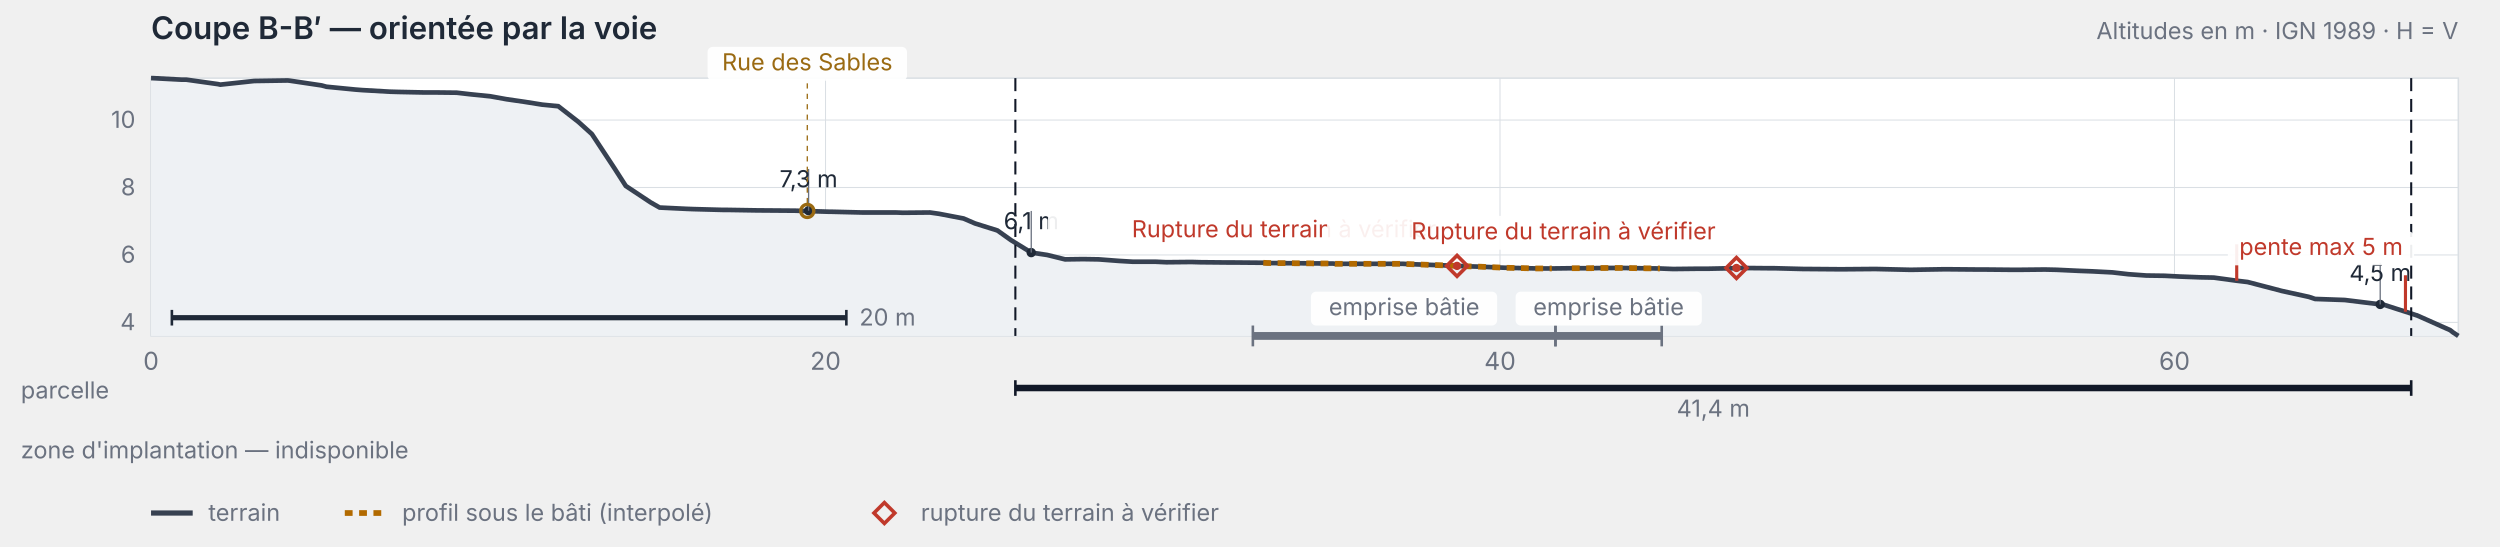
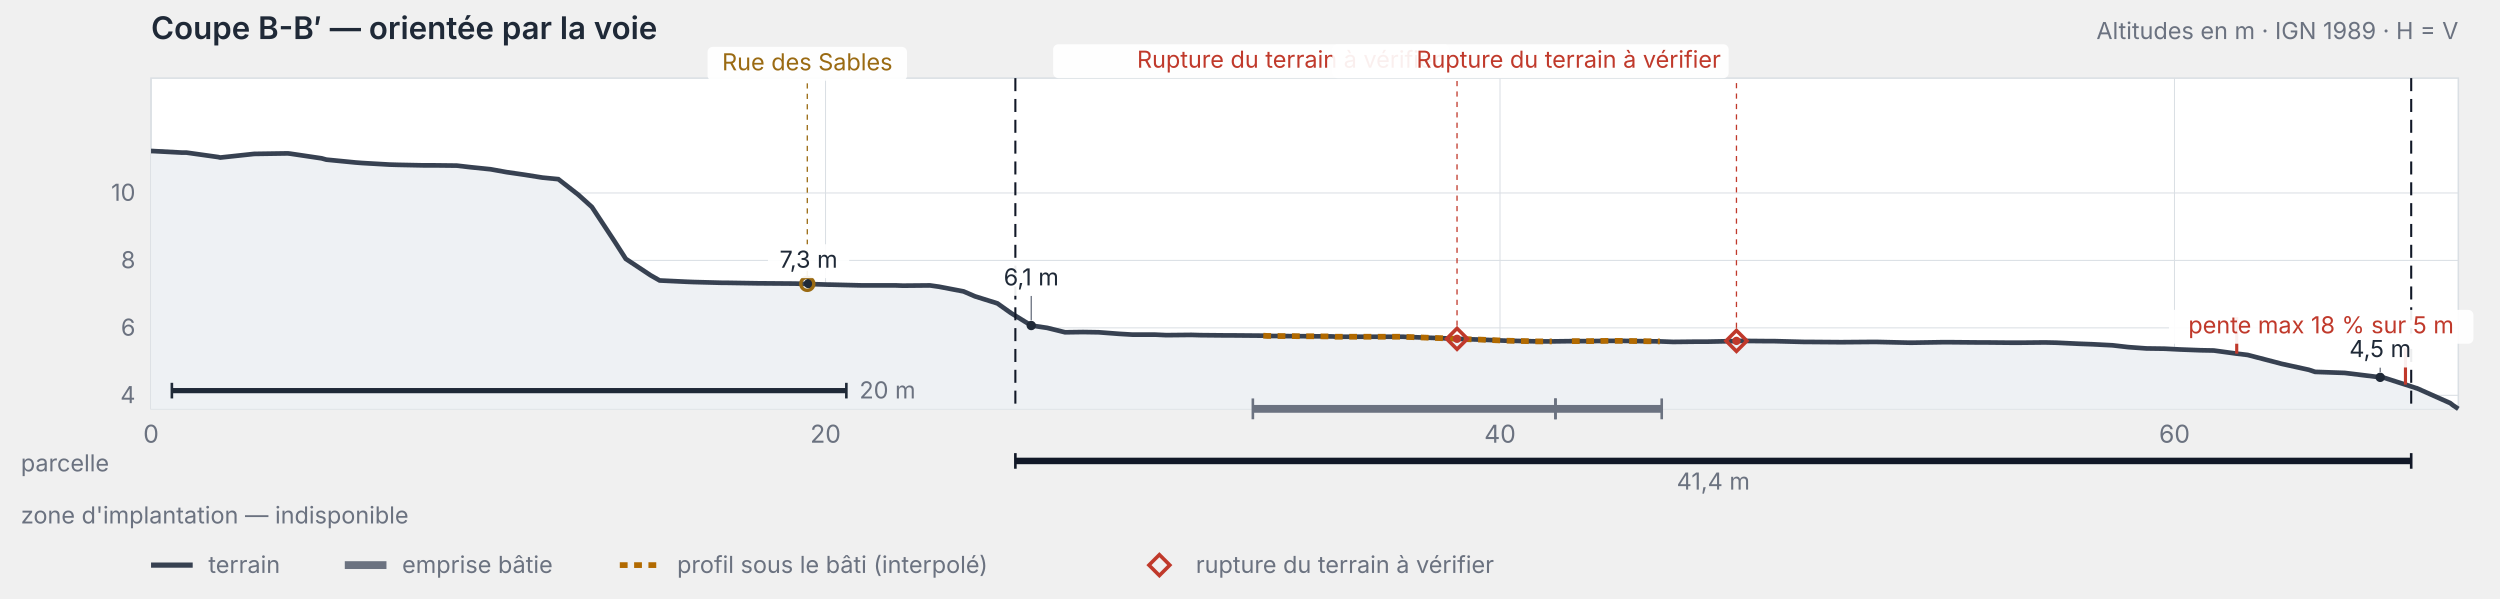
- <svg xmlns="http://www.w3.org/2000/svg" viewBox="0 0 960 210" width="960" height="210" role="img" aria-label="Coupe B-B′ — orientée par la voie" font-family="Inter, Helvetica, Arial, sans-serif" data-plot-x0="58.0" data-plot-x1="944.0" style="background:#ffffff">
+ <svg xmlns="http://www.w3.org/2000/svg" viewBox="0 0 960 230" width="960" height="230" role="img" aria-label="Coupe B-B′ — orientée par la voie" font-family="Inter, Helvetica, Arial, sans-serif" data-plot-x0="58.0" data-plot-x1="944.0" style="background:#ffffff">
  <text x="58" y="15" font-size="12" font-weight="600" fill="#1f2937">Coupe B-B′ — orientée par la voie</text>
  <text x="944" y="15" text-anchor="end" font-size="9" fill="#6b7280">Altitudes en m · IGN 1989 · H = V</text>
-   <rect x="58.0" y="30" width="886.0" height="99.0" fill="#ffffff" stroke="#dadfe4" stroke-width="0.6" />
-   <line x1="58.0" y1="30" x2="58.0" y2="129.0" stroke="#dadfe4" stroke-width="0.4" />
-   <text x="58.0" y="142.0" text-anchor="middle" font-size="9.5" fill="#6b7280">0</text>
-   <line x1="317.0" y1="30" x2="317.0" y2="129.0" stroke="#dadfe4" stroke-width="0.4" />
-   <text x="317.0" y="142.0" text-anchor="middle" font-size="9.5" fill="#6b7280">20</text>
-   <line x1="576.0" y1="30" x2="576.0" y2="129.0" stroke="#dadfe4" stroke-width="0.4" />
-   <text x="576.0" y="142.0" text-anchor="middle" font-size="9.5" fill="#6b7280">40</text>
-   <line x1="835.0" y1="30" x2="835.0" y2="129.0" stroke="#dadfe4" stroke-width="0.4" />
-   <text x="835.0" y="142.0" text-anchor="middle" font-size="9.5" fill="#6b7280">60</text>
-   <line x1="58.0" y1="123.8" x2="944.0" y2="123.8" stroke="#dadfe4" stroke-width="0.4" />
-   <text x="52.0" y="126.8" text-anchor="end" font-size="9" fill="#6b7280">4</text>
-   <line x1="58.0" y1="97.9" x2="944.0" y2="97.9" stroke="#dadfe4" stroke-width="0.4" />
-   <text x="52.0" y="100.9" text-anchor="end" font-size="9" fill="#6b7280">6</text>
-   <line x1="58.0" y1="72.0" x2="944.0" y2="72.0" stroke="#dadfe4" stroke-width="0.4" />
-   <text x="52.0" y="75.0" text-anchor="end" font-size="9" fill="#6b7280">8</text>
-   <line x1="58.0" y1="46.1" x2="944.0" y2="46.1" stroke="#dadfe4" stroke-width="0.4" />
-   <text x="52.0" y="49.1" text-anchor="end" font-size="9" fill="#6b7280">10</text>
-   <polygon points="58.0,30.0 58.6,30.0 69.9,30.6 71.6,30.6 83.7,32.3 84.6,32.5 97.6,31.1 97.6,31.1 97.6,31.1 110.5,30.9 111.4,31.0 123.5,32.8 125.3,33.3 136.5,34.4 139.1,34.6 149.5,35.2 152.9,35.3 162.5,35.5 166.8,35.5 175.4,35.6 180.6,36.2 188.4,37.0 194.5,38.1 201.4,39.1 208.3,40.2 214.4,40.8 222.1,46.8 227.3,51.5 236.0,64.7 240.3,71.4 249.8,77.7 253.3,79.7 263.7,80.2 266.3,80.3 277.5,80.6 279.2,80.6 291.4,80.8 292.2,80.8 304.8,80.9 305.2,80.9 305.2,80.9 318.2,81.3 319.0,81.3 331.1,81.6 332.9,81.6 344.1,81.6 346.7,81.7 357.1,81.6 360.6,82.1 370.0,83.9 374.4,85.8 383.0,88.5 388.2,92.2 396.0,97.0 402.1,97.9 409.0,99.6 415.9,99.5 421.9,99.6 429.8,100.2 434.9,100.5 443.6,100.5 447.9,100.7 457.5,100.6 460.9,100.7 471.3,100.8 473.8,100.8 485.1,100.9 486.8,101.0 499.0,101.1 499.8,101.1 511.9,101.2 512.8,101.3 512.8,101.3 525.7,101.3 526.7,101.3 538.7,101.3 540.5,101.4 551.7,101.8 554.4,101.9 564.7,102.3 568.2,102.4 577.6,102.8 582.0,102.9 590.6,103.1 595.9,103.1 603.6,103.0 609.7,103.0 616.6,102.9 623.6,102.9 629.5,103.0 637.4,103.1 642.5,103.3 651.2,103.2 655.5,103.2 665.1,103.0 668.5,102.9 678.9,103.0 681.4,103.0 692.8,103.3 694.4,103.3 706.6,103.4 707.4,103.4 719.1,103.3 720.4,103.3 720.5,103.3 733.3,103.6 734.3,103.6 746.3,103.4 748.1,103.4 759.3,103.5 762.0,103.5 772.3,103.6 775.8,103.6 785.2,103.5 789.7,103.6 798.2,104.0 803.5,104.2 811.2,104.6 817.3,105.3 824.2,105.8 831.2,105.9 837.1,106.2 845.0,106.5 850.1,106.6 858.9,107.8 863.1,108.3 872.7,110.8 876.1,111.7 886.6,114.0 889.0,114.8 900.4,115.2 902.0,115.4 914.2,116.9 915.0,116.9 926.2,120.5 928.0,121.1 928.1,121.1 940.9,126.8 941.9,127.6 944.0,129.0 944.0,129.0 58.0,129.0" fill="#eef1f4" stroke="none" />
-   <polyline points="58.0,30.0 58.6,30.0 69.9,30.6 71.6,30.6 83.7,32.3 84.6,32.5 97.6,31.1 97.6,31.1 97.6,31.1 110.5,30.9 111.4,31.0 123.5,32.8 125.3,33.3 136.5,34.4 139.1,34.6 149.5,35.2 152.9,35.3 162.5,35.5 166.8,35.5 175.4,35.6 180.6,36.2 188.4,37.0 194.5,38.1 201.4,39.1 208.3,40.2 214.4,40.8 222.1,46.8 227.3,51.5 236.0,64.7 240.3,71.4 249.8,77.7 253.3,79.7 263.7,80.2 266.3,80.3 277.5,80.6 279.2,80.6 291.4,80.8 292.2,80.8 304.8,80.9 305.2,80.9 305.2,80.9 318.2,81.3 319.0,81.3 331.1,81.6 332.9,81.6 344.1,81.6 346.7,81.7 357.1,81.6 360.6,82.1 370.0,83.9 374.4,85.8 383.0,88.5 388.2,92.2 396.0,97.0 402.1,97.9 409.0,99.6 415.9,99.5 421.9,99.6 429.8,100.2 434.9,100.5 443.6,100.5 447.9,100.7 457.5,100.6 460.9,100.7 471.3,100.8 473.8,100.8 485.1,100.9 486.8,101.0 499.0,101.1 499.8,101.1 511.9,101.2 512.8,101.3 512.8,101.3 525.7,101.3 526.7,101.3 538.7,101.3 540.5,101.4 551.7,101.8 554.4,101.9 564.7,102.3 568.2,102.4 577.6,102.8 582.0,102.9 590.6,103.1 595.9,103.1 603.6,103.0 609.7,103.0 616.6,102.9 623.6,102.9 629.5,103.0 637.4,103.1 642.5,103.3 651.2,103.2 655.5,103.2 665.1,103.0 668.5,102.9 678.9,103.0 681.4,103.0 692.8,103.3 694.4,103.3 706.6,103.4 707.4,103.4 719.1,103.3 720.4,103.3 720.5,103.3 733.3,103.6 734.3,103.6 746.3,103.4 748.1,103.4 759.3,103.5 762.0,103.5 772.3,103.6 775.8,103.6 785.2,103.5 789.7,103.6 798.2,104.0 803.5,104.2 811.2,104.6 817.3,105.3 824.2,105.8 831.2,105.9 837.1,106.2 845.0,106.5 850.1,106.6 858.9,107.8 863.1,108.3 872.7,110.8 876.1,111.7 886.6,114.0 889.0,114.8 900.4,115.2 902.0,115.4 914.2,116.9 915.0,116.9 926.2,120.5 928.0,121.1 928.1,121.1 940.9,126.8 941.9,127.6 944.0,129.0" fill="none" stroke="#374151" stroke-width="1.8" />
-   <polyline points="485.1,100.9 486.8,101.0 499.0,101.1 499.8,101.1 511.9,101.2 512.8,101.3 512.8,101.3 525.7,101.3 526.7,101.3 538.7,101.3 540.5,101.4 551.7,101.8 554.4,101.9 564.7,102.3 568.2,102.4 577.6,102.8 582.0,102.9 590.6,103.1 595.9,103.1" fill="none" stroke="#b26a00" stroke-width="2.2" stroke-dasharray="3 2.5" />
-   <polyline points="603.6,103.0 609.7,103.0 616.6,102.9 623.6,102.9 629.5,103.0 637.4,103.1" fill="none" stroke="#b26a00" stroke-width="2.2" stroke-dasharray="3 2.5" />
-   <line x1="481.1" y1="129.0" x2="597.3" y2="129.0" stroke="#6b7280" stroke-width="3" />
-   <line x1="481.1" y1="125.0" x2="481.1" y2="133.0" stroke="#6b7280" stroke-width="1" />
-   <line x1="597.3" y1="125.0" x2="597.3" y2="133.0" stroke="#6b7280" stroke-width="1" />
-   <path d="M559.5,98.1 l4,4 l-4,4 l-4,-4 z" fill="none" stroke="#c0392b" stroke-width="1.4" />
-   <circle cx="559.5" cy="102.1" r="1.6" fill="#c0392b" />
-   <line x1="597.3" y1="129.0" x2="638.1" y2="129.0" stroke="#6b7280" stroke-width="3" />
-   <line x1="597.3" y1="125.0" x2="597.3" y2="133.0" stroke="#6b7280" stroke-width="1" />
-   <line x1="638.1" y1="125.0" x2="638.1" y2="133.0" stroke="#6b7280" stroke-width="1" />
-   <path d="M666.8,98.9 l4,4 l-4,4 l-4,-4 z" fill="none" stroke="#c0392b" stroke-width="1.4" />
-   <circle cx="666.8" cy="102.9" r="1.6" fill="#c0392b" />
-   <line x1="389.9" y1="30" x2="389.9" y2="129.0" stroke="#111827" stroke-width="0.8" stroke-dasharray="5 3" />
-   <line x1="925.9" y1="30" x2="925.9" y2="129.0" stroke="#111827" stroke-width="0.8" stroke-dasharray="5 3" />
-   <line x1="858.9" y1="107.8" x2="858.9" y2="93.8" stroke="#c0392b" stroke-width="1.2" />
-   <line x1="923.7" y1="119.7" x2="923.7" y2="105.7" stroke="#c0392b" stroke-width="1.2" />
-   <circle cx="310.5" cy="80.9" r="1.8" fill="#1f2937" />
-   <line x1="310.5" y1="80.9" x2="310.5" y2="64.9" stroke="#6b7280" stroke-width="0.5" />
-   <text x="310.5" y="71.9" text-anchor="middle" font-size="9" fill="#1f2937">7,3 m</text>
-   <circle cx="396.0" cy="97.0" r="1.8" fill="#1f2937" />
-   <line x1="396.0" y1="97.0" x2="396.0" y2="81.0" stroke="#6b7280" stroke-width="0.5" />
-   <text x="396.0" y="88.0" text-anchor="middle" font-size="9" fill="#1f2937">6,1 m</text>
-   <circle cx="914.0" cy="116.9" r="1.8" fill="#1f2937" />
-   <line x1="914.0" y1="116.9" x2="914.0" y2="100.9" stroke="#6b7280" stroke-width="0.5" />
-   <text x="914.0" y="107.9" text-anchor="middle" font-size="9" fill="#1f2937">4,5 m</text>
-   <circle cx="310.0" cy="81.0" r="2.5" fill="none" stroke="#9a6a12" stroke-width="1.3" />
-   <line x1="310.0" y1="78.0" x2="310.0" y2="30.0" stroke="#9a6a12" stroke-width="0.5" stroke-dasharray="2 2" />
-   <line x1="66.0" y1="122.0" x2="325.0" y2="122.0" stroke="#1f2937" stroke-width="2" />
-   <line x1="66.0" y1="119.0" x2="66.0" y2="125.0" stroke="#1f2937" stroke-width="1" />
-   <line x1="325.0" y1="119.0" x2="325.0" y2="125.0" stroke="#1f2937" stroke-width="1" />
-   <text x="330.0" y="125.0" font-size="9" fill="#6b7280">20 m</text>
-   <text x="8" y="153.0" font-size="9" fill="#6b7280">parcelle</text>
-   <line x1="389.9" y1="149.0" x2="925.9" y2="149.0" stroke="#111827" stroke-width="2.5" data-band="parcelle" data-d0="25.63" data-d1="67.02" />
-   <line x1="389.9" y1="146.0" x2="389.9" y2="152.0" stroke="#111827" stroke-width="1" />
-   <line x1="925.9" y1="146.0" x2="925.9" y2="152.0" stroke="#111827" stroke-width="1" />
-   <text x="657.9" y="160.0" text-anchor="middle" font-size="9" fill="#6b7280">41,4 m</text>
-   <text x="8" y="176.0" font-size="9" fill="#6b7280">zone d'implantation — indisponible</text>
-   <line x1="58.0" y1="197.0" x2="74.0" y2="197.0" stroke="#374151" stroke-width="2" />
-   <text x="80.0" y="200.0" font-size="9" fill="#6b7280">terrain</text>
-   <line x1="132.4" y1="197.0" x2="148.4" y2="197.0" stroke="#b26a00" stroke-width="2.2" stroke-dasharray="3 2.5" />
-   <text x="154.4" y="200.0" font-size="9" fill="#6b7280">profil sous le bâti (interpolé)</text>
-   <path d="M339.6,193.0 l4,4 l-4,4 l-4,-4 z" fill="none" stroke="#c0392b" stroke-width="1.4" />
-   <text x="353.6" y="200.0" font-size="9" fill="#6b7280">rupture du terrain à vérifier</text>
-   <rect x="503.4" y="112.0" width="71.5" height="13.0" rx="2" fill="#ffffff" opacity="0.92" />
-   <text x="539.2" y="121.0" text-anchor="middle" font-size="9" fill="#6b7280">emprise bâtie</text>
-   <rect x="402.4" y="82.1" width="152.2" height="13.0" rx="2" fill="#ffffff" opacity="0.92" />
-   <text x="551.5" y="91.1" text-anchor="end" font-size="9" fill="#c0392b">Rupture du terrain à vérifier</text>
-   <rect x="582.0" y="112.0" width="71.5" height="13.0" rx="2" fill="#ffffff" opacity="0.92" />
-   <text x="617.7" y="121.0" text-anchor="middle" font-size="9" fill="#6b7280">emprise bâtie</text>
-   <rect x="509.6" y="82.9" width="152.2" height="13.0" rx="2" fill="#ffffff" opacity="0.92" />
-   <text x="658.8" y="91.9" text-anchor="end" font-size="9" fill="#c0392b">Rupture du terrain à vérifier</text>
-   <rect x="855.5" y="88.9" width="71.5" height="13.0" rx="2" fill="#ffffff" opacity="0.92" />
-   <text x="891.3" y="97.9" text-anchor="middle" font-size="9" fill="#c0392b">pente max 5 m</text>
+   <rect x="58.0" y="30" width="886.0" height="127.0" fill="#ffffff" stroke="#dadfe4" stroke-width="0.6" />
+   <line x1="58.0" y1="30" x2="58.0" y2="157.0" stroke="#dadfe4" stroke-width="0.4" />
+   <text x="58.0" y="170.0" text-anchor="middle" font-size="9.5" fill="#6b7280">0</text>
+   <line x1="317.0" y1="30" x2="317.0" y2="157.0" stroke="#dadfe4" stroke-width="0.4" />
+   <text x="317.0" y="170.0" text-anchor="middle" font-size="9.5" fill="#6b7280">20</text>
+   <line x1="576.0" y1="30" x2="576.0" y2="157.0" stroke="#dadfe4" stroke-width="0.4" />
+   <text x="576.0" y="170.0" text-anchor="middle" font-size="9.5" fill="#6b7280">40</text>
+   <line x1="835.0" y1="30" x2="835.0" y2="157.0" stroke="#dadfe4" stroke-width="0.4" />
+   <text x="835.0" y="170.0" text-anchor="middle" font-size="9.5" fill="#6b7280">60</text>
+   <line x1="58.0" y1="151.8" x2="944.0" y2="151.8" stroke="#dadfe4" stroke-width="0.4" />
+   <text x="52.0" y="154.8" text-anchor="end" font-size="9" fill="#6b7280">4</text>
+   <line x1="58.0" y1="125.9" x2="944.0" y2="125.9" stroke="#dadfe4" stroke-width="0.4" />
+   <text x="52.0" y="128.9" text-anchor="end" font-size="9" fill="#6b7280">6</text>
+   <line x1="58.0" y1="100.0" x2="944.0" y2="100.0" stroke="#dadfe4" stroke-width="0.4" />
+   <text x="52.0" y="103.0" text-anchor="end" font-size="9" fill="#6b7280">8</text>
+   <line x1="58.0" y1="74.1" x2="944.0" y2="74.1" stroke="#dadfe4" stroke-width="0.4" />
+   <text x="52.0" y="77.1" text-anchor="end" font-size="9" fill="#6b7280">10</text>
+   <polygon points="58.0,58.0 58.6,58.0 69.9,58.6 71.6,58.6 83.7,60.3 84.6,60.5 97.6,59.1 97.6,59.1 97.6,59.1 110.5,58.9 111.4,59.0 123.5,60.8 125.3,61.3 136.5,62.4 139.1,62.6 149.5,63.2 152.9,63.3 162.5,63.5 166.8,63.5 175.4,63.6 180.6,64.2 188.4,65.0 194.5,66.1 201.4,67.1 208.3,68.2 214.4,68.8 222.1,74.8 227.3,79.5 236.0,92.7 240.3,99.4 249.8,105.7 253.3,107.7 263.7,108.2 266.3,108.3 277.5,108.6 279.2,108.6 291.4,108.8 292.2,108.8 304.8,108.9 305.2,108.9 305.2,108.9 318.2,109.3 319.0,109.3 331.1,109.6 332.9,109.6 344.1,109.6 346.7,109.7 357.1,109.6 360.6,110.1 370.0,111.9 374.4,113.8 383.0,116.5 388.2,120.2 396.0,125.0 402.1,125.9 409.0,127.6 415.9,127.5 421.9,127.6 429.8,128.2 434.9,128.5 443.6,128.5 447.9,128.7 457.5,128.6 460.9,128.7 471.3,128.8 473.8,128.8 485.1,128.9 486.8,129.0 499.0,129.1 499.8,129.1 511.9,129.2 512.8,129.3 512.8,129.3 525.7,129.3 526.7,129.3 538.7,129.3 540.5,129.4 551.7,129.8 554.4,129.9 564.7,130.3 568.2,130.4 577.6,130.8 582.0,130.9 590.6,131.1 595.9,131.1 603.6,131.0 609.7,131.0 616.6,130.9 623.6,130.9 629.5,131.0 637.4,131.1 642.5,131.3 651.2,131.2 655.5,131.2 665.1,131.0 668.5,130.9 678.9,131.0 681.4,131.0 692.8,131.3 694.4,131.3 706.6,131.4 707.4,131.4 719.1,131.3 720.4,131.3 720.5,131.3 733.3,131.6 734.3,131.6 746.3,131.4 748.1,131.4 759.3,131.5 762.0,131.5 772.3,131.6 775.8,131.6 785.2,131.5 789.7,131.6 798.2,132.0 803.5,132.2 811.2,132.6 817.3,133.3 824.2,133.8 831.2,133.9 837.1,134.2 845.0,134.5 850.1,134.6 858.9,135.8 863.1,136.3 872.7,138.8 876.1,139.7 886.6,142.0 889.0,142.8 900.4,143.2 902.0,143.4 914.2,144.9 915.0,144.9 926.2,148.5 928.0,149.1 928.1,149.1 940.9,154.8 941.9,155.6 944.0,157.0 944.0,157.0 58.0,157.0" fill="#eef1f4" stroke="none" />
+   <polyline points="58.0,58.0 58.6,58.0 69.9,58.6 71.6,58.6 83.7,60.3 84.6,60.5 97.6,59.1 97.6,59.1 97.6,59.1 110.5,58.9 111.4,59.0 123.5,60.8 125.3,61.3 136.5,62.4 139.1,62.6 149.5,63.2 152.9,63.3 162.5,63.5 166.8,63.5 175.4,63.6 180.6,64.2 188.4,65.0 194.5,66.1 201.4,67.1 208.3,68.2 214.4,68.8 222.1,74.8 227.3,79.5 236.0,92.7 240.3,99.4 249.8,105.7 253.3,107.7 263.7,108.2 266.3,108.3 277.5,108.6 279.2,108.6 291.4,108.8 292.2,108.8 304.8,108.9 305.2,108.9 305.2,108.9 318.2,109.3 319.0,109.3 331.1,109.6 332.9,109.6 344.1,109.6 346.7,109.7 357.1,109.6 360.6,110.1 370.0,111.9 374.4,113.8 383.0,116.5 388.2,120.2 396.0,125.0 402.1,125.9 409.0,127.6 415.9,127.5 421.9,127.6 429.8,128.2 434.9,128.5 443.6,128.5 447.9,128.7 457.5,128.6 460.9,128.7 471.3,128.8 473.8,128.8 485.1,128.9 486.8,129.0 499.0,129.1 499.8,129.1 511.9,129.2 512.8,129.3 512.8,129.3 525.7,129.3 526.7,129.3 538.7,129.3 540.5,129.4 551.7,129.8 554.4,129.9 564.7,130.3 568.2,130.4 577.6,130.8 582.0,130.9 590.6,131.1 595.9,131.1 603.6,131.0 609.7,131.0 616.6,130.9 623.6,130.9 629.5,131.0 637.4,131.1 642.5,131.3 651.2,131.2 655.5,131.2 665.1,131.0 668.5,130.9 678.9,131.0 681.4,131.0 692.8,131.3 694.4,131.3 706.6,131.4 707.4,131.4 719.1,131.3 720.4,131.3 720.5,131.3 733.3,131.6 734.3,131.6 746.3,131.4 748.1,131.4 759.3,131.5 762.0,131.5 772.3,131.6 775.8,131.6 785.2,131.5 789.7,131.6 798.2,132.0 803.5,132.2 811.2,132.6 817.3,133.3 824.2,133.8 831.2,133.9 837.1,134.2 845.0,134.5 850.1,134.6 858.9,135.8 863.1,136.3 872.7,138.8 876.1,139.7 886.6,142.0 889.0,142.8 900.4,143.2 902.0,143.4 914.2,144.9 915.0,144.9 926.2,148.5 928.0,149.1 928.1,149.1 940.9,154.8 941.9,155.6 944.0,157.0" fill="none" stroke="#374151" stroke-width="1.8" />
+   <polyline points="485.1,128.9 486.8,129.0 499.0,129.1 499.8,129.1 511.9,129.2 512.8,129.3 512.8,129.3 525.7,129.3 526.7,129.3 538.7,129.3 540.5,129.4 551.7,129.8 554.4,129.9 564.7,130.3 568.2,130.4 577.6,130.8 582.0,130.9 590.6,131.1 595.9,131.1" fill="none" stroke="#b26a00" stroke-width="2.2" stroke-dasharray="3 2.5" />
+   <polyline points="603.6,131.0 609.7,131.0 616.6,130.9 623.6,130.9 629.5,131.0 637.4,131.1" fill="none" stroke="#b26a00" stroke-width="2.2" stroke-dasharray="3 2.5" />
+   <line x1="481.1" y1="157.0" x2="597.3" y2="157.0" stroke="#6b7280" stroke-width="3" />
+   <line x1="481.1" y1="153.0" x2="481.1" y2="161.0" stroke="#6b7280" stroke-width="1" />
+   <line x1="597.3" y1="153.0" x2="597.3" y2="161.0" stroke="#6b7280" stroke-width="1" />
+   <path d="M559.5,126.1 l4,4 l-4,4 l-4,-4 z" fill="none" stroke="#c0392b" stroke-width="1.4" />
+   <circle cx="559.5" cy="130.1" r="1.6" fill="#c0392b" />
+   <line x1="559.5" y1="125.1" x2="559.5" y2="30.0" stroke="#c0392b" stroke-width="0.5" stroke-dasharray="2 2" />
+   <line x1="597.3" y1="157.0" x2="638.1" y2="157.0" stroke="#6b7280" stroke-width="3" />
+   <line x1="597.3" y1="153.0" x2="597.3" y2="161.0" stroke="#6b7280" stroke-width="1" />
+   <line x1="638.1" y1="153.0" x2="638.1" y2="161.0" stroke="#6b7280" stroke-width="1" />
+   <path d="M666.8,126.9 l4,4 l-4,4 l-4,-4 z" fill="none" stroke="#c0392b" stroke-width="1.4" />
+   <circle cx="666.8" cy="130.9" r="1.6" fill="#c0392b" />
+   <line x1="666.8" y1="125.9" x2="666.8" y2="30.0" stroke="#c0392b" stroke-width="0.5" stroke-dasharray="2 2" />
+   <line x1="389.9" y1="30" x2="389.9" y2="157.0" stroke="#111827" stroke-width="0.8" stroke-dasharray="5 3" />
+   <line x1="925.9" y1="30" x2="925.9" y2="157.0" stroke="#111827" stroke-width="0.8" stroke-dasharray="5 3" />
+   <line x1="858.9" y1="135.8" x2="858.9" y2="121.8" stroke="#c0392b" stroke-width="1.2" />
+   <line x1="923.7" y1="147.7" x2="923.7" y2="133.7" stroke="#c0392b" stroke-width="1.2" />
+   <circle cx="310.5" cy="108.9" r="1.8" fill="#1f2937" />
+   <line x1="310.5" y1="106.9" x2="310.5" y2="106.8" stroke="#6b7280" stroke-width="0.5" />
+   <circle cx="396.0" cy="125.0" r="1.8" fill="#1f2937" />
+   <line x1="396.0" y1="123.0" x2="396.0" y2="113.6" stroke="#6b7280" stroke-width="0.5" />
+   <circle cx="914.0" cy="144.9" r="1.8" fill="#1f2937" />
+   <line x1="914.0" y1="142.9" x2="914.0" y2="141.1" stroke="#6b7280" stroke-width="0.5" />
+   <circle cx="310.0" cy="109.0" r="2.5" fill="none" stroke="#9a6a12" stroke-width="1.3" />
+   <line x1="310.0" y1="106.0" x2="310.0" y2="30.0" stroke="#9a6a12" stroke-width="0.5" stroke-dasharray="2 2" />
+   <line x1="66.0" y1="150.0" x2="325.0" y2="150.0" stroke="#1f2937" stroke-width="2" />
+   <line x1="66.0" y1="147.0" x2="66.0" y2="153.0" stroke="#1f2937" stroke-width="1" />
+   <line x1="325.0" y1="147.0" x2="325.0" y2="153.0" stroke="#1f2937" stroke-width="1" />
+   <text x="330.0" y="153.0" font-size="9" fill="#6b7280">20 m</text>
+   <text x="8" y="181.0" font-size="9" fill="#6b7280">parcelle</text>
+   <line x1="389.9" y1="177.0" x2="925.9" y2="177.0" stroke="#111827" stroke-width="2.5" data-band="parcelle" data-d0="25.63" data-d1="67.02" />
+   <line x1="389.9" y1="174.0" x2="389.9" y2="180.0" stroke="#111827" stroke-width="1" />
+   <line x1="925.9" y1="174.0" x2="925.9" y2="180.0" stroke="#111827" stroke-width="1" />
+   <text x="657.9" y="188.0" text-anchor="middle" font-size="9" fill="#6b7280">41,4 m</text>
+   <text x="8" y="201.0" font-size="9" fill="#6b7280">zone d'implantation — indisponible</text>
+   <line x1="58.0" y1="217.0" x2="74.0" y2="217.0" stroke="#374151" stroke-width="2" />
+   <text x="80.0" y="220.0" font-size="9" fill="#6b7280">terrain</text>
+   <line x1="132.4" y1="217.0" x2="148.4" y2="217.0" stroke="#6b7280" stroke-width="3" />
+   <text x="154.4" y="220.0" font-size="9" fill="#6b7280">emprise bâtie</text>
+   <line x1="238.0" y1="217.0" x2="254.0" y2="217.0" stroke="#b26a00" stroke-width="2.2" stroke-dasharray="3 2.5" />
+   <text x="260.0" y="220.0" font-size="9" fill="#6b7280">profil sous le bâti (interpolé)</text>
+   <path d="M445.2,213.0 l4,4 l-4,4 l-4,-4 z" fill="none" stroke="#c0392b" stroke-width="1.4" />
+   <text x="459.2" y="220.0" font-size="9" fill="#6b7280">rupture du terrain à vérifier</text>
+   <rect x="404.4" y="17.0" width="152.2" height="13.0" rx="2" fill="#ffffff" opacity="0.92" />
+   <text x="553.5" y="26.0" text-anchor="end" font-size="9" fill="#c0392b">Rupture du terrain à vérifier</text>
+   <rect x="511.6" y="17.0" width="152.2" height="13.0" rx="2" fill="#ffffff" opacity="0.92" />
+   <text x="660.8" y="26.0" text-anchor="end" font-size="9" fill="#c0392b">Rupture du terrain à vérifier</text>
+   <rect x="832.9" y="119.0" width="116.9" height="13.0" rx="2" fill="#ffffff" opacity="0.92" />
+   <text x="891.3" y="128.0" text-anchor="middle" font-size="9" fill="#c0392b">pente max 18 % sur 5 m</text>
+   <rect x="294.9" y="93.8" width="31.2" height="13.0" rx="2" fill="#ffffff" opacity="0.92" />
+   <text x="310.5" y="102.8" text-anchor="middle" font-size="9" fill="#1f2937">7,3 m</text>
+   <rect x="380.4" y="100.6" width="31.2" height="13.0" rx="2" fill="#ffffff" opacity="0.92" />
+   <text x="396.0" y="109.6" text-anchor="middle" font-size="9" fill="#1f2937">6,1 m</text>
+   <rect x="898.4" y="128.1" width="31.2" height="13.0" rx="2" fill="#ffffff" opacity="0.92" />
+   <text x="914.0" y="137.1" text-anchor="middle" font-size="9" fill="#1f2937">4,5 m</text>
  <rect x="271.7" y="18.0" width="76.6" height="13.0" rx="2" fill="#ffffff" opacity="0.92" />
  <text x="310.0" y="27.0" text-anchor="middle" font-size="9" fill="#9a6a12">Rue des Sables</text>
</svg>
